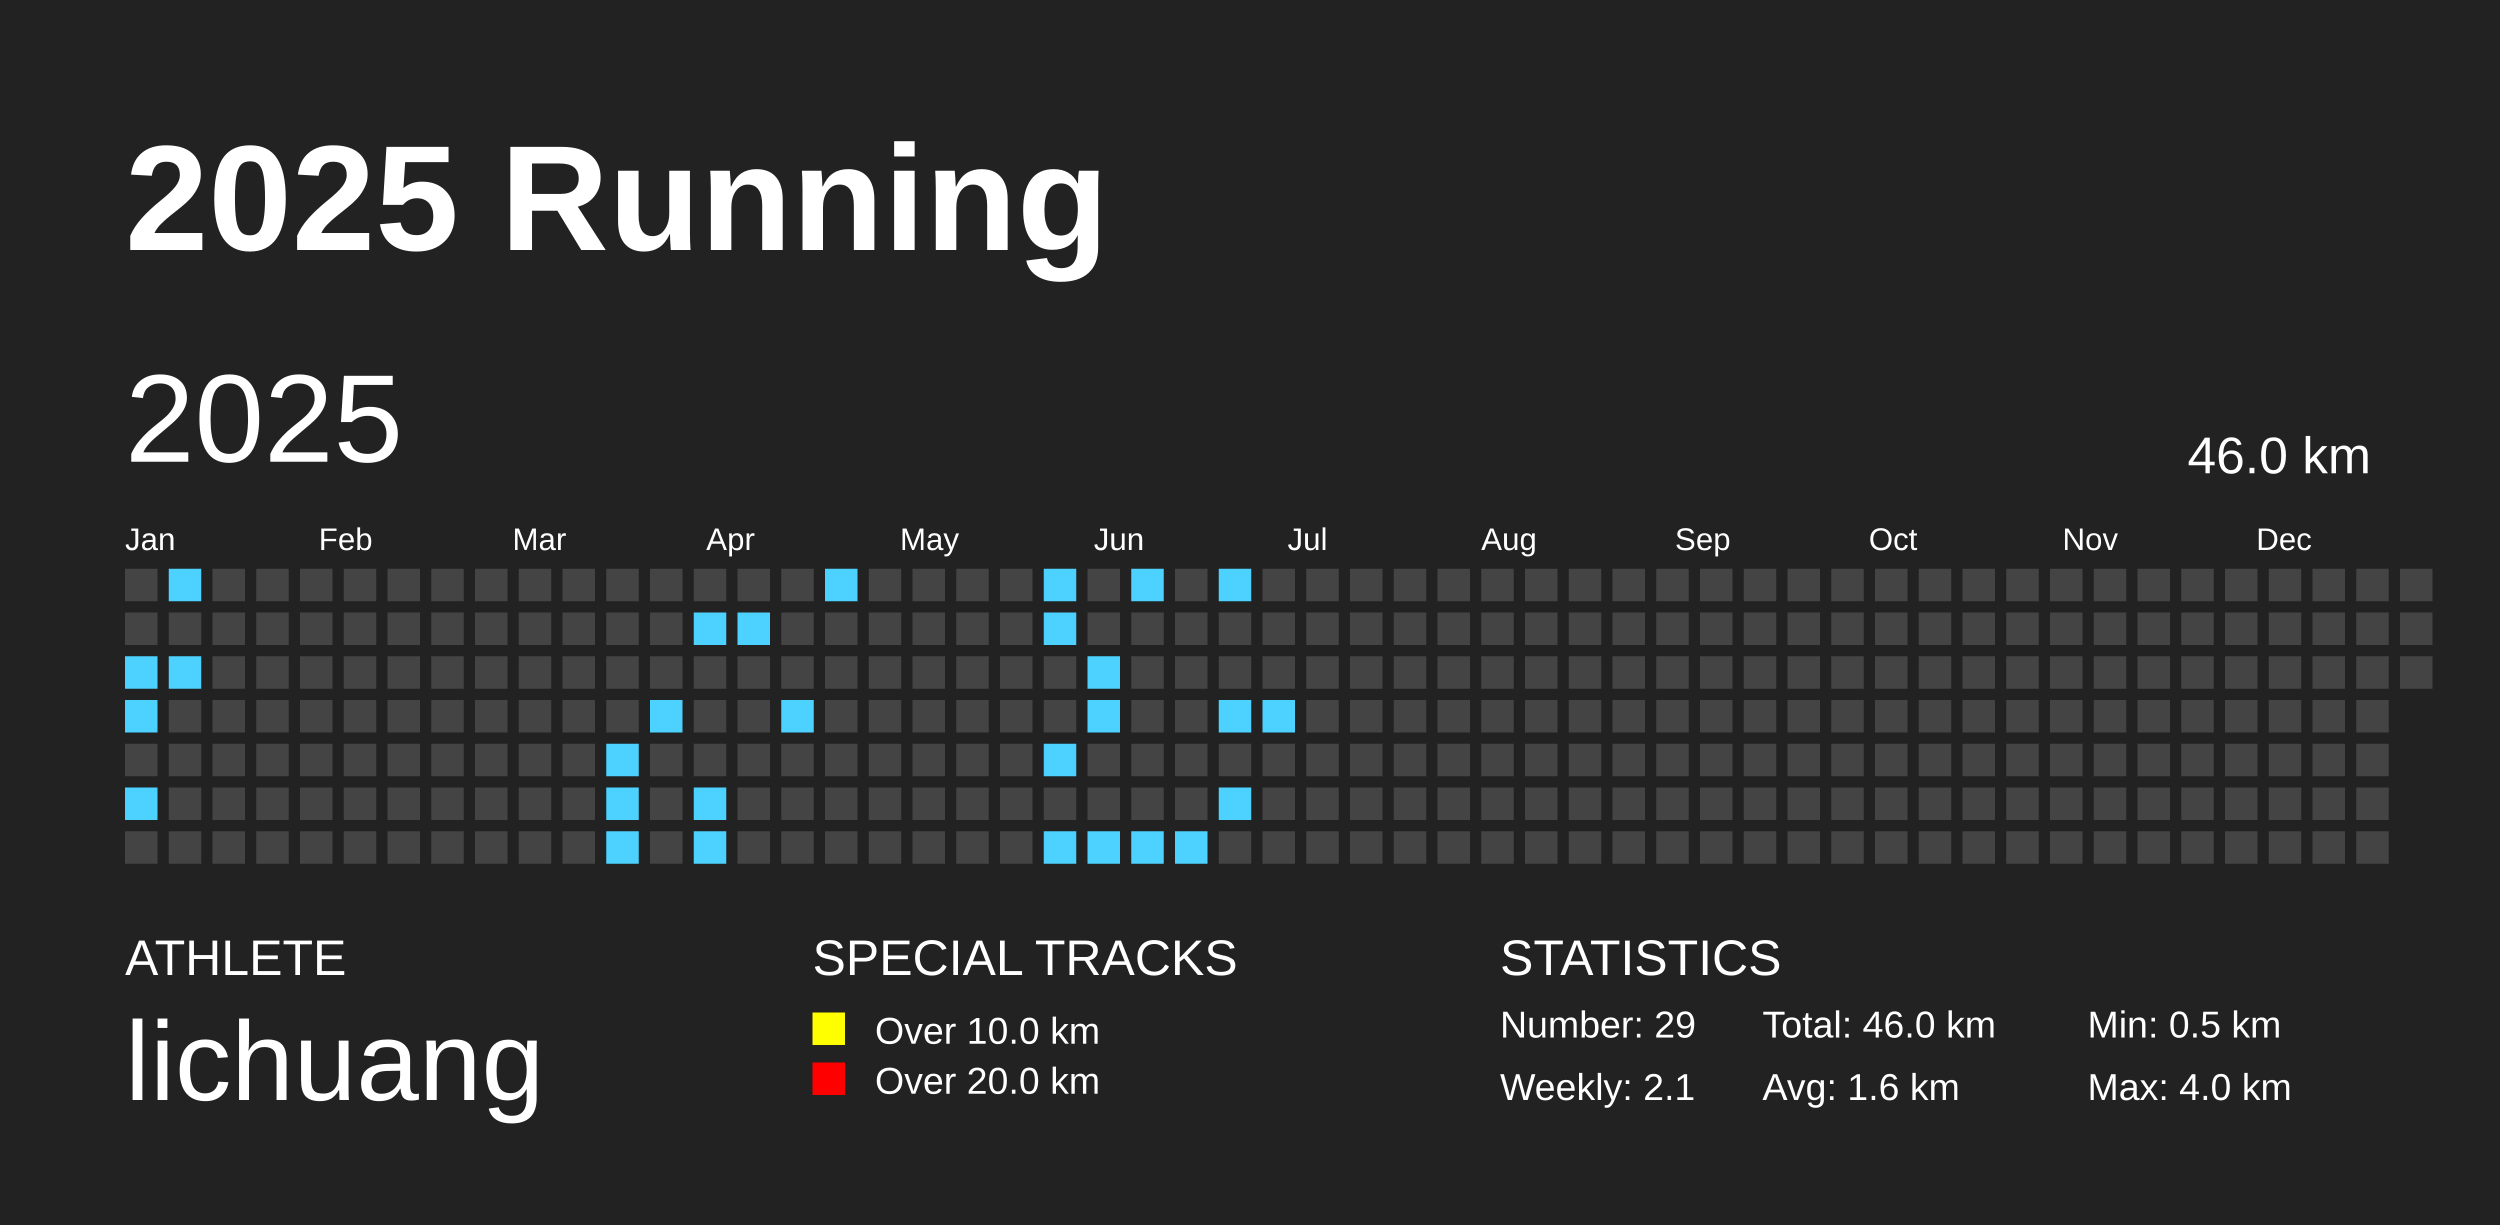
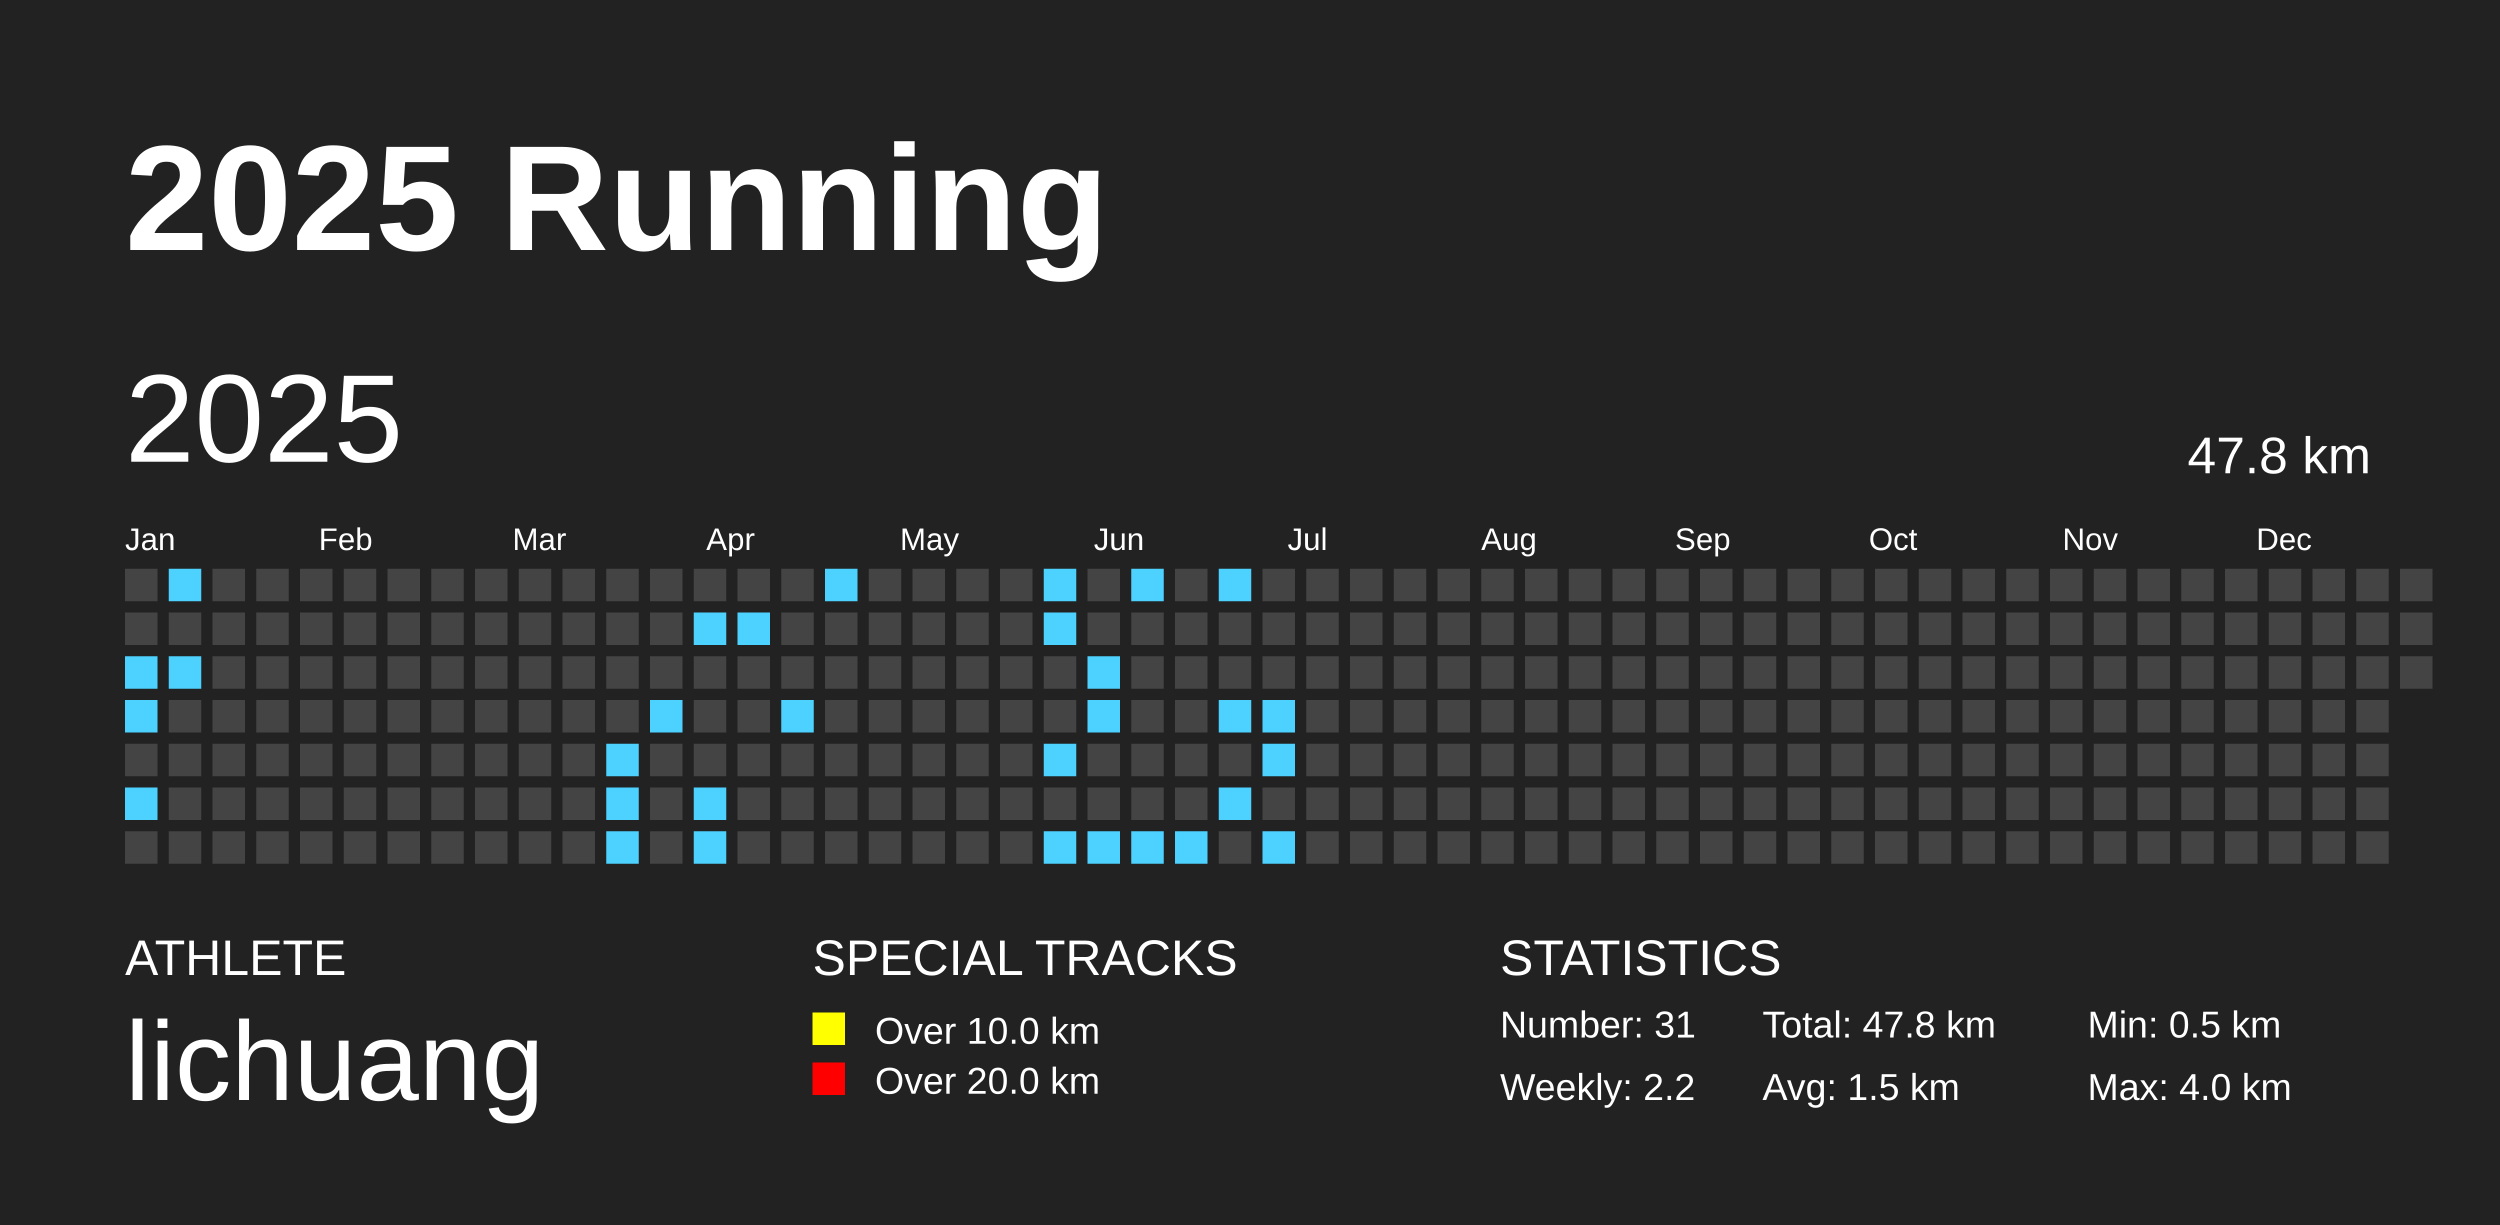
<svg xmlns="http://www.w3.org/2000/svg" baseProfile="full" height="98mm" version="1.1" viewBox="0,0,200,98" width="200mm">
  <defs />
  <rect fill="#222222" height="98" width="200" x="0" y="0" />
  <text fill="#FFFFFF" style="font-size:12px; font-family:Arial; font-weight:bold;" x="10" y="20">2025 Running</text>
  <text fill="#FFFFFF" style="font-size:4px; font-family:Arial" x="10" y="78">ATHLETE</text>
  <text fill="#FFFFFF" style="font-size:9px; font-family:Arial" x="10" y="88">lichuang</text>
  <text fill="#FFFFFF" style="font-size:4px; font-family:Arial" x="65" y="78">SPECIAL TRACKS</text>
  <rect fill="yellow" height="2.6" width="2.6" x="65" y="81" />
  <text fill="#FFFFFF" style="font-size:3px; font-family:Arial" x="70" y="83.5">Over 10.0 km</text>
  <rect fill="red" height="2.6" width="2.6" x="65" y="85" />
  <text fill="#FFFFFF" style="font-size:3px; font-family:Arial" x="70" y="87.5">Over 20.0 km</text>
  <text fill="#FFFFFF" style="font-size:4px; font-family:Arial" x="120" y="78">STATISTICS</text>
-   <text fill="#FFFFFF" style="font-size:3px; font-family:Arial" x="120" y="83">Number: 29</text>
-   <text fill="#FFFFFF" style="font-size:3px; font-family:Arial" x="120" y="88">Weekly: 2.1</text>
-   <text fill="#FFFFFF" style="font-size:3px; font-family:Arial" x="141" y="83">Total: 46.0 km</text>
-   <text fill="#FFFFFF" style="font-size:3px; font-family:Arial" x="141" y="88">Avg: 1.6 km</text>
+   <text fill="#FFFFFF" style="font-size:3px; font-family:Arial" x="120" y="83">Number: 31</text>
+   <text fill="#FFFFFF" style="font-size:3px; font-family:Arial" x="120" y="88">Weekly: 2.2</text>
+   <text fill="#FFFFFF" style="font-size:3px; font-family:Arial" x="141" y="83">Total: 47.8 km</text>
+   <text fill="#FFFFFF" style="font-size:3px; font-family:Arial" x="141" y="88">Avg: 1.5 km</text>
  <text fill="#FFFFFF" style="font-size:3px; font-family:Arial" x="167" y="83">Min: 0.5 km</text>
  <text fill="#FFFFFF" style="font-size:3px; font-family:Arial" x="167" y="88">Max: 4.0 km</text>
  <text dominant-baseline="hanging" fill="#FFFFFF" style="font-size:10.0px; font-family:Arial;" x="10" y="30">2025</text>
-   <text dominant-baseline="hanging" fill="#FFFFFF" style="font-size:4.125px; font-family:Arial;" x="175" y="35">46.0 km</text>
+   <text dominant-baseline="hanging" fill="#FFFFFF" style="font-size:4.125px; font-family:Arial;" x="175" y="35">47.8 km</text>
  <text fill="#FFFFFF" style="font-size:2.5px; font-family:Arial" x="10.0" y="44">Jan</text>
  <text fill="#FFFFFF" style="font-size:2.5px; font-family:Arial" x="25.5" y="44">Feb</text>
  <text fill="#FFFFFF" style="font-size:2.5px; font-family:Arial" x="41.0" y="44">Mar</text>
  <text fill="#FFFFFF" style="font-size:2.5px; font-family:Arial" x="56.5" y="44">Apr</text>
  <text fill="#FFFFFF" style="font-size:2.5px; font-family:Arial" x="72.0" y="44">May</text>
  <text fill="#FFFFFF" style="font-size:2.5px; font-family:Arial" x="87.5" y="44">Jun</text>
  <text fill="#FFFFFF" style="font-size:2.5px; font-family:Arial" x="103.0" y="44">Jul</text>
  <text fill="#FFFFFF" style="font-size:2.5px; font-family:Arial" x="118.5" y="44">Aug</text>
  <text fill="#FFFFFF" style="font-size:2.5px; font-family:Arial" x="134.0" y="44">Sep</text>
  <text fill="#FFFFFF" style="font-size:2.5px; font-family:Arial" x="149.5" y="44">Oct</text>
  <text fill="#FFFFFF" style="font-size:2.5px; font-family:Arial" x="165.0" y="44">Nov</text>
  <text fill="#FFFFFF" style="font-size:2.5px; font-family:Arial" x="180.5" y="44">Dec</text>
  <rect fill="#444444" height="2.6" width="2.6" x="10.0" y="45.5" />
  <rect fill="#444444" height="2.6" width="2.6" x="10.0" y="49.0" />
  <rect fill="#4dd2ff" height="2.6" width="2.6" x="10.0" y="52.5" />
  <rect fill="#4dd2ff" height="2.6" width="2.6" x="10.0" y="56.0" />
  <rect fill="#444444" height="2.6" width="2.6" x="10.0" y="59.5" />
  <rect fill="#4dd2ff" height="2.6" width="2.6" x="10.0" y="63.0" />
  <rect fill="#444444" height="2.6" width="2.6" x="10.0" y="66.5" />
  <rect fill="#4dd2ff" height="2.6" width="2.6" x="13.5" y="45.5" />
  <rect fill="#444444" height="2.6" width="2.6" x="13.5" y="49.0" />
  <rect fill="#4dd2ff" height="2.6" width="2.6" x="13.5" y="52.5" />
  <rect fill="#444444" height="2.6" width="2.6" x="13.5" y="56.0" />
  <rect fill="#444444" height="2.6" width="2.6" x="13.5" y="59.5" />
  <rect fill="#444444" height="2.6" width="2.6" x="13.5" y="63.0" />
  <rect fill="#444444" height="2.6" width="2.6" x="13.5" y="66.5" />
  <rect fill="#444444" height="2.6" width="2.6" x="17.0" y="45.5" />
  <rect fill="#444444" height="2.6" width="2.6" x="17.0" y="49.0" />
  <rect fill="#444444" height="2.6" width="2.6" x="17.0" y="52.5" />
  <rect fill="#444444" height="2.6" width="2.6" x="17.0" y="56.0" />
  <rect fill="#444444" height="2.6" width="2.6" x="17.0" y="59.5" />
  <rect fill="#444444" height="2.6" width="2.6" x="17.0" y="63.0" />
  <rect fill="#444444" height="2.6" width="2.6" x="17.0" y="66.5" />
  <rect fill="#444444" height="2.6" width="2.6" x="20.5" y="45.5" />
  <rect fill="#444444" height="2.6" width="2.6" x="20.5" y="49.0" />
  <rect fill="#444444" height="2.6" width="2.6" x="20.5" y="52.5" />
  <rect fill="#444444" height="2.6" width="2.6" x="20.5" y="56.0" />
  <rect fill="#444444" height="2.6" width="2.6" x="20.5" y="59.5" />
  <rect fill="#444444" height="2.6" width="2.6" x="20.5" y="63.0" />
  <rect fill="#444444" height="2.6" width="2.6" x="20.5" y="66.5" />
  <rect fill="#444444" height="2.6" width="2.6" x="24.0" y="45.5" />
  <rect fill="#444444" height="2.6" width="2.6" x="24.0" y="49.0" />
  <rect fill="#444444" height="2.6" width="2.6" x="24.0" y="52.5" />
  <rect fill="#444444" height="2.6" width="2.6" x="24.0" y="56.0" />
  <rect fill="#444444" height="2.6" width="2.6" x="24.0" y="59.5" />
  <rect fill="#444444" height="2.6" width="2.6" x="24.0" y="63.0" />
  <rect fill="#444444" height="2.6" width="2.6" x="24.0" y="66.5" />
  <rect fill="#444444" height="2.6" width="2.6" x="27.5" y="45.5" />
  <rect fill="#444444" height="2.6" width="2.6" x="27.5" y="49.0" />
  <rect fill="#444444" height="2.6" width="2.6" x="27.5" y="52.5" />
  <rect fill="#444444" height="2.6" width="2.6" x="27.5" y="56.0" />
  <rect fill="#444444" height="2.6" width="2.6" x="27.5" y="59.5" />
  <rect fill="#444444" height="2.6" width="2.6" x="27.5" y="63.0" />
  <rect fill="#444444" height="2.6" width="2.6" x="27.5" y="66.5" />
  <rect fill="#444444" height="2.6" width="2.6" x="31.0" y="45.5" />
  <rect fill="#444444" height="2.6" width="2.6" x="31.0" y="49.0" />
  <rect fill="#444444" height="2.6" width="2.6" x="31.0" y="52.5" />
  <rect fill="#444444" height="2.6" width="2.6" x="31.0" y="56.0" />
  <rect fill="#444444" height="2.6" width="2.6" x="31.0" y="59.5" />
  <rect fill="#444444" height="2.6" width="2.6" x="31.0" y="63.0" />
  <rect fill="#444444" height="2.6" width="2.6" x="31.0" y="66.5" />
  <rect fill="#444444" height="2.6" width="2.6" x="34.5" y="45.5" />
  <rect fill="#444444" height="2.6" width="2.6" x="34.5" y="49.0" />
  <rect fill="#444444" height="2.6" width="2.6" x="34.5" y="52.5" />
  <rect fill="#444444" height="2.6" width="2.6" x="34.5" y="56.0" />
  <rect fill="#444444" height="2.6" width="2.6" x="34.5" y="59.5" />
  <rect fill="#444444" height="2.6" width="2.6" x="34.5" y="63.0" />
  <rect fill="#444444" height="2.6" width="2.6" x="34.5" y="66.5" />
  <rect fill="#444444" height="2.6" width="2.6" x="38.0" y="45.5" />
  <rect fill="#444444" height="2.6" width="2.6" x="38.0" y="49.0" />
  <rect fill="#444444" height="2.6" width="2.6" x="38.0" y="52.5" />
  <rect fill="#444444" height="2.6" width="2.6" x="38.0" y="56.0" />
  <rect fill="#444444" height="2.6" width="2.6" x="38.0" y="59.5" />
  <rect fill="#444444" height="2.6" width="2.6" x="38.0" y="63.0" />
  <rect fill="#444444" height="2.6" width="2.6" x="38.0" y="66.5" />
  <rect fill="#444444" height="2.6" width="2.6" x="41.5" y="45.5" />
  <rect fill="#444444" height="2.6" width="2.6" x="41.5" y="49.0" />
  <rect fill="#444444" height="2.6" width="2.6" x="41.5" y="52.5" />
  <rect fill="#444444" height="2.6" width="2.6" x="41.5" y="56.0" />
  <rect fill="#444444" height="2.6" width="2.6" x="41.5" y="59.5" />
  <rect fill="#444444" height="2.6" width="2.6" x="41.5" y="63.0" />
  <rect fill="#444444" height="2.6" width="2.6" x="41.5" y="66.5" />
  <rect fill="#444444" height="2.6" width="2.6" x="45.0" y="45.5" />
  <rect fill="#444444" height="2.6" width="2.6" x="45.0" y="49.0" />
  <rect fill="#444444" height="2.6" width="2.6" x="45.0" y="52.5" />
  <rect fill="#444444" height="2.6" width="2.6" x="45.0" y="56.0" />
  <rect fill="#444444" height="2.6" width="2.6" x="45.0" y="59.5" />
  <rect fill="#444444" height="2.6" width="2.6" x="45.0" y="63.0" />
  <rect fill="#444444" height="2.6" width="2.6" x="45.0" y="66.5" />
  <rect fill="#444444" height="2.6" width="2.6" x="48.5" y="45.5" />
  <rect fill="#444444" height="2.6" width="2.6" x="48.5" y="49.0" />
  <rect fill="#444444" height="2.6" width="2.6" x="48.5" y="52.5" />
  <rect fill="#444444" height="2.6" width="2.6" x="48.5" y="56.0" />
  <rect fill="#4dd2ff" height="2.6" width="2.6" x="48.5" y="59.5" />
  <rect fill="#4dd2ff" height="2.6" width="2.6" x="48.5" y="63.0" />
  <rect fill="#4dd2ff" height="2.6" width="2.6" x="48.5" y="66.5" />
  <rect fill="#444444" height="2.6" width="2.6" x="52.0" y="45.5" />
  <rect fill="#444444" height="2.6" width="2.6" x="52.0" y="49.0" />
  <rect fill="#444444" height="2.6" width="2.6" x="52.0" y="52.5" />
  <rect fill="#4dd2ff" height="2.6" width="2.6" x="52.0" y="56.0" />
  <rect fill="#444444" height="2.6" width="2.6" x="52.0" y="59.5" />
  <rect fill="#444444" height="2.6" width="2.6" x="52.0" y="63.0" />
  <rect fill="#444444" height="2.6" width="2.6" x="52.0" y="66.5" />
  <rect fill="#444444" height="2.6" width="2.6" x="55.5" y="45.5" />
  <rect fill="#4dd2ff" height="2.6" width="2.6" x="55.5" y="49.0" />
  <rect fill="#444444" height="2.6" width="2.6" x="55.5" y="52.5" />
  <rect fill="#444444" height="2.6" width="2.6" x="55.5" y="56.0" />
  <rect fill="#444444" height="2.6" width="2.6" x="55.5" y="59.5" />
  <rect fill="#4dd2ff" height="2.6" width="2.6" x="55.5" y="63.0" />
  <rect fill="#4dd2ff" height="2.6" width="2.6" x="55.5" y="66.5" />
  <rect fill="#444444" height="2.6" width="2.6" x="59.0" y="45.5" />
  <rect fill="#4dd2ff" height="2.6" width="2.6" x="59.0" y="49.0" />
  <rect fill="#444444" height="2.6" width="2.6" x="59.0" y="52.5" />
  <rect fill="#444444" height="2.6" width="2.6" x="59.0" y="56.0" />
  <rect fill="#444444" height="2.6" width="2.6" x="59.0" y="59.5" />
  <rect fill="#444444" height="2.6" width="2.6" x="59.0" y="63.0" />
  <rect fill="#444444" height="2.6" width="2.6" x="59.0" y="66.5" />
  <rect fill="#444444" height="2.6" width="2.6" x="62.5" y="45.5" />
  <rect fill="#444444" height="2.6" width="2.6" x="62.5" y="49.0" />
  <rect fill="#444444" height="2.6" width="2.6" x="62.5" y="52.5" />
  <rect fill="#4dd2ff" height="2.6" width="2.6" x="62.5" y="56.0" />
  <rect fill="#444444" height="2.6" width="2.6" x="62.5" y="59.5" />
  <rect fill="#444444" height="2.6" width="2.6" x="62.5" y="63.0" />
  <rect fill="#444444" height="2.6" width="2.6" x="62.5" y="66.5" />
  <rect fill="#4dd2ff" height="2.6" width="2.6" x="66.0" y="45.5" />
  <rect fill="#444444" height="2.6" width="2.6" x="66.0" y="49.0" />
  <rect fill="#444444" height="2.6" width="2.6" x="66.0" y="52.5" />
  <rect fill="#444444" height="2.6" width="2.6" x="66.0" y="56.0" />
  <rect fill="#444444" height="2.6" width="2.6" x="66.0" y="59.5" />
  <rect fill="#444444" height="2.6" width="2.6" x="66.0" y="63.0" />
  <rect fill="#444444" height="2.6" width="2.6" x="66.0" y="66.5" />
  <rect fill="#444444" height="2.6" width="2.6" x="69.5" y="45.5" />
  <rect fill="#444444" height="2.6" width="2.6" x="69.5" y="49.0" />
  <rect fill="#444444" height="2.6" width="2.6" x="69.5" y="52.5" />
  <rect fill="#444444" height="2.6" width="2.6" x="69.5" y="56.0" />
  <rect fill="#444444" height="2.6" width="2.6" x="69.5" y="59.5" />
  <rect fill="#444444" height="2.6" width="2.6" x="69.5" y="63.0" />
  <rect fill="#444444" height="2.6" width="2.6" x="69.5" y="66.5" />
  <rect fill="#444444" height="2.6" width="2.6" x="73.0" y="45.5" />
  <rect fill="#444444" height="2.6" width="2.6" x="73.0" y="49.0" />
  <rect fill="#444444" height="2.6" width="2.6" x="73.0" y="52.5" />
  <rect fill="#444444" height="2.6" width="2.6" x="73.0" y="56.0" />
  <rect fill="#444444" height="2.6" width="2.6" x="73.0" y="59.5" />
  <rect fill="#444444" height="2.6" width="2.6" x="73.0" y="63.0" />
  <rect fill="#444444" height="2.6" width="2.6" x="73.0" y="66.5" />
  <rect fill="#444444" height="2.6" width="2.6" x="76.5" y="45.5" />
  <rect fill="#444444" height="2.6" width="2.6" x="76.5" y="49.0" />
  <rect fill="#444444" height="2.6" width="2.6" x="76.5" y="52.5" />
  <rect fill="#444444" height="2.6" width="2.6" x="76.5" y="56.0" />
  <rect fill="#444444" height="2.6" width="2.6" x="76.5" y="59.5" />
  <rect fill="#444444" height="2.6" width="2.6" x="76.5" y="63.0" />
  <rect fill="#444444" height="2.6" width="2.6" x="76.5" y="66.5" />
  <rect fill="#444444" height="2.6" width="2.6" x="80.0" y="45.5" />
  <rect fill="#444444" height="2.6" width="2.6" x="80.0" y="49.0" />
  <rect fill="#444444" height="2.6" width="2.6" x="80.0" y="52.5" />
  <rect fill="#444444" height="2.6" width="2.6" x="80.0" y="56.0" />
  <rect fill="#444444" height="2.6" width="2.6" x="80.0" y="59.5" />
  <rect fill="#444444" height="2.6" width="2.6" x="80.0" y="63.0" />
  <rect fill="#444444" height="2.6" width="2.6" x="80.0" y="66.5" />
  <rect fill="#4dd2ff" height="2.6" width="2.6" x="83.5" y="45.5" />
  <rect fill="#4dd2ff" height="2.6" width="2.6" x="83.5" y="49.0" />
  <rect fill="#444444" height="2.6" width="2.6" x="83.5" y="52.5" />
  <rect fill="#444444" height="2.6" width="2.6" x="83.5" y="56.0" />
  <rect fill="#4dd2ff" height="2.6" width="2.6" x="83.5" y="59.5" />
  <rect fill="#444444" height="2.6" width="2.6" x="83.5" y="63.0" />
  <rect fill="#4dd2ff" height="2.6" width="2.6" x="83.5" y="66.5" />
  <rect fill="#444444" height="2.6" width="2.6" x="87.0" y="45.5" />
  <rect fill="#444444" height="2.6" width="2.6" x="87.0" y="49.0" />
  <rect fill="#4dd2ff" height="2.6" width="2.6" x="87.0" y="52.5" />
  <rect fill="#4dd2ff" height="2.6" width="2.6" x="87.0" y="56.0" />
  <rect fill="#444444" height="2.6" width="2.6" x="87.0" y="59.5" />
  <rect fill="#444444" height="2.6" width="2.6" x="87.0" y="63.0" />
  <rect fill="#4dd2ff" height="2.6" width="2.6" x="87.0" y="66.5" />
  <rect fill="#4dd2ff" height="2.6" width="2.6" x="90.5" y="45.5" />
  <rect fill="#444444" height="2.6" width="2.6" x="90.5" y="49.0" />
  <rect fill="#444444" height="2.6" width="2.6" x="90.5" y="52.5" />
  <rect fill="#444444" height="2.6" width="2.6" x="90.5" y="56.0" />
  <rect fill="#444444" height="2.6" width="2.6" x="90.5" y="59.5" />
  <rect fill="#444444" height="2.6" width="2.6" x="90.5" y="63.0" />
  <rect fill="#4dd2ff" height="2.6" width="2.6" x="90.5" y="66.5" />
  <rect fill="#444444" height="2.6" width="2.6" x="94.0" y="45.5" />
  <rect fill="#444444" height="2.6" width="2.6" x="94.0" y="49.0" />
  <rect fill="#444444" height="2.6" width="2.6" x="94.0" y="52.5" />
  <rect fill="#444444" height="2.6" width="2.6" x="94.0" y="56.0" />
  <rect fill="#444444" height="2.6" width="2.6" x="94.0" y="59.5" />
  <rect fill="#444444" height="2.6" width="2.6" x="94.0" y="63.0" />
  <rect fill="#4dd2ff" height="2.6" width="2.6" x="94.0" y="66.5" />
  <rect fill="#4dd2ff" height="2.6" width="2.6" x="97.5" y="45.5" />
  <rect fill="#444444" height="2.6" width="2.6" x="97.5" y="49.0" />
  <rect fill="#444444" height="2.6" width="2.6" x="97.5" y="52.5" />
  <rect fill="#4dd2ff" height="2.6" width="2.6" x="97.5" y="56.0" />
  <rect fill="#444444" height="2.6" width="2.6" x="97.5" y="59.5" />
  <rect fill="#4dd2ff" height="2.6" width="2.6" x="97.5" y="63.0" />
  <rect fill="#444444" height="2.6" width="2.6" x="97.5" y="66.5" />
  <rect fill="#444444" height="2.6" width="2.6" x="101.0" y="45.5" />
  <rect fill="#444444" height="2.6" width="2.6" x="101.0" y="49.0" />
  <rect fill="#444444" height="2.6" width="2.6" x="101.0" y="52.5" />
  <rect fill="#4dd2ff" height="2.6" width="2.6" x="101.0" y="56.0" />
-   <rect fill="#444444" height="2.6" width="2.6" x="101.0" y="59.5" />
+   <rect fill="#4dd2ff" height="2.6" width="2.6" x="101.0" y="59.5" />
  <rect fill="#444444" height="2.6" width="2.6" x="101.0" y="63.0" />
-   <rect fill="#444444" height="2.6" width="2.6" x="101.0" y="66.5" />
+   <rect fill="#4dd2ff" height="2.6" width="2.6" x="101.0" y="66.5" />
  <rect fill="#444444" height="2.6" width="2.6" x="104.5" y="45.5" />
  <rect fill="#444444" height="2.6" width="2.6" x="104.5" y="49.0" />
  <rect fill="#444444" height="2.6" width="2.6" x="104.5" y="52.5" />
  <rect fill="#444444" height="2.6" width="2.6" x="104.5" y="56.0" />
  <rect fill="#444444" height="2.6" width="2.6" x="104.5" y="59.5" />
  <rect fill="#444444" height="2.6" width="2.6" x="104.5" y="63.0" />
  <rect fill="#444444" height="2.6" width="2.6" x="104.5" y="66.5" />
  <rect fill="#444444" height="2.6" width="2.6" x="108.0" y="45.5" />
  <rect fill="#444444" height="2.6" width="2.6" x="108.0" y="49.0" />
  <rect fill="#444444" height="2.6" width="2.6" x="108.0" y="52.5" />
  <rect fill="#444444" height="2.6" width="2.6" x="108.0" y="56.0" />
  <rect fill="#444444" height="2.6" width="2.6" x="108.0" y="59.5" />
  <rect fill="#444444" height="2.6" width="2.6" x="108.0" y="63.0" />
  <rect fill="#444444" height="2.6" width="2.6" x="108.0" y="66.5" />
  <rect fill="#444444" height="2.6" width="2.6" x="111.5" y="45.5" />
  <rect fill="#444444" height="2.6" width="2.6" x="111.5" y="49.0" />
  <rect fill="#444444" height="2.6" width="2.6" x="111.5" y="52.5" />
  <rect fill="#444444" height="2.6" width="2.6" x="111.5" y="56.0" />
  <rect fill="#444444" height="2.6" width="2.6" x="111.5" y="59.5" />
  <rect fill="#444444" height="2.6" width="2.6" x="111.5" y="63.0" />
  <rect fill="#444444" height="2.6" width="2.6" x="111.5" y="66.5" />
  <rect fill="#444444" height="2.6" width="2.6" x="115.0" y="45.5" />
  <rect fill="#444444" height="2.6" width="2.6" x="115.0" y="49.0" />
  <rect fill="#444444" height="2.6" width="2.6" x="115.0" y="52.5" />
  <rect fill="#444444" height="2.6" width="2.6" x="115.0" y="56.0" />
  <rect fill="#444444" height="2.6" width="2.6" x="115.0" y="59.5" />
  <rect fill="#444444" height="2.6" width="2.6" x="115.0" y="63.0" />
  <rect fill="#444444" height="2.6" width="2.6" x="115.0" y="66.5" />
  <rect fill="#444444" height="2.6" width="2.6" x="118.5" y="45.5" />
  <rect fill="#444444" height="2.6" width="2.6" x="118.5" y="49.0" />
  <rect fill="#444444" height="2.6" width="2.6" x="118.5" y="52.5" />
  <rect fill="#444444" height="2.6" width="2.6" x="118.5" y="56.0" />
  <rect fill="#444444" height="2.6" width="2.6" x="118.5" y="59.5" />
  <rect fill="#444444" height="2.6" width="2.6" x="118.5" y="63.0" />
  <rect fill="#444444" height="2.6" width="2.6" x="118.5" y="66.5" />
  <rect fill="#444444" height="2.6" width="2.6" x="122.0" y="45.5" />
  <rect fill="#444444" height="2.6" width="2.6" x="122.0" y="49.0" />
  <rect fill="#444444" height="2.6" width="2.6" x="122.0" y="52.5" />
  <rect fill="#444444" height="2.6" width="2.6" x="122.0" y="56.0" />
  <rect fill="#444444" height="2.6" width="2.6" x="122.0" y="59.5" />
  <rect fill="#444444" height="2.6" width="2.6" x="122.0" y="63.0" />
  <rect fill="#444444" height="2.6" width="2.6" x="122.0" y="66.5" />
  <rect fill="#444444" height="2.6" width="2.6" x="125.5" y="45.5" />
  <rect fill="#444444" height="2.6" width="2.6" x="125.5" y="49.0" />
  <rect fill="#444444" height="2.6" width="2.6" x="125.5" y="52.5" />
  <rect fill="#444444" height="2.6" width="2.6" x="125.5" y="56.0" />
  <rect fill="#444444" height="2.6" width="2.6" x="125.5" y="59.5" />
  <rect fill="#444444" height="2.6" width="2.6" x="125.5" y="63.0" />
  <rect fill="#444444" height="2.6" width="2.6" x="125.5" y="66.5" />
  <rect fill="#444444" height="2.6" width="2.6" x="129.0" y="45.5" />
  <rect fill="#444444" height="2.6" width="2.6" x="129.0" y="49.0" />
  <rect fill="#444444" height="2.6" width="2.6" x="129.0" y="52.5" />
  <rect fill="#444444" height="2.6" width="2.6" x="129.0" y="56.0" />
  <rect fill="#444444" height="2.6" width="2.6" x="129.0" y="59.5" />
  <rect fill="#444444" height="2.6" width="2.6" x="129.0" y="63.0" />
  <rect fill="#444444" height="2.6" width="2.6" x="129.0" y="66.5" />
  <rect fill="#444444" height="2.6" width="2.6" x="132.5" y="45.5" />
  <rect fill="#444444" height="2.6" width="2.6" x="132.5" y="49.0" />
  <rect fill="#444444" height="2.6" width="2.6" x="132.5" y="52.5" />
  <rect fill="#444444" height="2.6" width="2.6" x="132.5" y="56.0" />
  <rect fill="#444444" height="2.6" width="2.6" x="132.5" y="59.5" />
  <rect fill="#444444" height="2.6" width="2.6" x="132.5" y="63.0" />
  <rect fill="#444444" height="2.6" width="2.6" x="132.5" y="66.5" />
  <rect fill="#444444" height="2.6" width="2.6" x="136.0" y="45.5" />
  <rect fill="#444444" height="2.6" width="2.6" x="136.0" y="49.0" />
  <rect fill="#444444" height="2.6" width="2.6" x="136.0" y="52.5" />
  <rect fill="#444444" height="2.6" width="2.6" x="136.0" y="56.0" />
  <rect fill="#444444" height="2.6" width="2.6" x="136.0" y="59.5" />
  <rect fill="#444444" height="2.6" width="2.6" x="136.0" y="63.0" />
  <rect fill="#444444" height="2.6" width="2.6" x="136.0" y="66.5" />
  <rect fill="#444444" height="2.6" width="2.6" x="139.5" y="45.5" />
  <rect fill="#444444" height="2.6" width="2.6" x="139.5" y="49.0" />
  <rect fill="#444444" height="2.6" width="2.6" x="139.5" y="52.5" />
  <rect fill="#444444" height="2.6" width="2.6" x="139.5" y="56.0" />
  <rect fill="#444444" height="2.6" width="2.6" x="139.5" y="59.5" />
  <rect fill="#444444" height="2.6" width="2.6" x="139.5" y="63.0" />
  <rect fill="#444444" height="2.6" width="2.6" x="139.5" y="66.5" />
  <rect fill="#444444" height="2.6" width="2.6" x="143.0" y="45.5" />
  <rect fill="#444444" height="2.6" width="2.6" x="143.0" y="49.0" />
  <rect fill="#444444" height="2.6" width="2.6" x="143.0" y="52.5" />
  <rect fill="#444444" height="2.6" width="2.6" x="143.0" y="56.0" />
  <rect fill="#444444" height="2.6" width="2.6" x="143.0" y="59.5" />
  <rect fill="#444444" height="2.6" width="2.6" x="143.0" y="63.0" />
  <rect fill="#444444" height="2.6" width="2.6" x="143.0" y="66.5" />
  <rect fill="#444444" height="2.6" width="2.6" x="146.5" y="45.5" />
  <rect fill="#444444" height="2.6" width="2.6" x="146.5" y="49.0" />
  <rect fill="#444444" height="2.6" width="2.6" x="146.5" y="52.5" />
  <rect fill="#444444" height="2.6" width="2.6" x="146.5" y="56.0" />
  <rect fill="#444444" height="2.6" width="2.6" x="146.5" y="59.5" />
  <rect fill="#444444" height="2.6" width="2.6" x="146.5" y="63.0" />
  <rect fill="#444444" height="2.6" width="2.6" x="146.5" y="66.5" />
  <rect fill="#444444" height="2.6" width="2.6" x="150.0" y="45.5" />
  <rect fill="#444444" height="2.6" width="2.6" x="150.0" y="49.0" />
  <rect fill="#444444" height="2.6" width="2.6" x="150.0" y="52.5" />
  <rect fill="#444444" height="2.6" width="2.6" x="150.0" y="56.0" />
  <rect fill="#444444" height="2.6" width="2.6" x="150.0" y="59.5" />
  <rect fill="#444444" height="2.6" width="2.6" x="150.0" y="63.0" />
  <rect fill="#444444" height="2.6" width="2.6" x="150.0" y="66.5" />
  <rect fill="#444444" height="2.6" width="2.6" x="153.5" y="45.5" />
  <rect fill="#444444" height="2.6" width="2.6" x="153.5" y="49.0" />
  <rect fill="#444444" height="2.6" width="2.6" x="153.5" y="52.5" />
  <rect fill="#444444" height="2.6" width="2.6" x="153.5" y="56.0" />
  <rect fill="#444444" height="2.6" width="2.6" x="153.5" y="59.5" />
  <rect fill="#444444" height="2.6" width="2.6" x="153.5" y="63.0" />
  <rect fill="#444444" height="2.6" width="2.6" x="153.5" y="66.5" />
  <rect fill="#444444" height="2.6" width="2.6" x="157.0" y="45.5" />
  <rect fill="#444444" height="2.6" width="2.6" x="157.0" y="49.0" />
  <rect fill="#444444" height="2.6" width="2.6" x="157.0" y="52.5" />
  <rect fill="#444444" height="2.6" width="2.6" x="157.0" y="56.0" />
  <rect fill="#444444" height="2.6" width="2.6" x="157.0" y="59.5" />
  <rect fill="#444444" height="2.6" width="2.6" x="157.0" y="63.0" />
  <rect fill="#444444" height="2.6" width="2.6" x="157.0" y="66.5" />
  <rect fill="#444444" height="2.6" width="2.6" x="160.5" y="45.5" />
  <rect fill="#444444" height="2.6" width="2.6" x="160.5" y="49.0" />
  <rect fill="#444444" height="2.6" width="2.6" x="160.5" y="52.5" />
  <rect fill="#444444" height="2.6" width="2.6" x="160.5" y="56.0" />
  <rect fill="#444444" height="2.6" width="2.6" x="160.5" y="59.5" />
  <rect fill="#444444" height="2.6" width="2.6" x="160.5" y="63.0" />
  <rect fill="#444444" height="2.6" width="2.6" x="160.5" y="66.5" />
  <rect fill="#444444" height="2.6" width="2.6" x="164.0" y="45.5" />
  <rect fill="#444444" height="2.6" width="2.6" x="164.0" y="49.0" />
  <rect fill="#444444" height="2.6" width="2.6" x="164.0" y="52.5" />
  <rect fill="#444444" height="2.6" width="2.6" x="164.0" y="56.0" />
  <rect fill="#444444" height="2.6" width="2.6" x="164.0" y="59.5" />
  <rect fill="#444444" height="2.6" width="2.6" x="164.0" y="63.0" />
  <rect fill="#444444" height="2.6" width="2.6" x="164.0" y="66.5" />
  <rect fill="#444444" height="2.6" width="2.6" x="167.5" y="45.5" />
  <rect fill="#444444" height="2.6" width="2.6" x="167.5" y="49.0" />
  <rect fill="#444444" height="2.6" width="2.6" x="167.5" y="52.5" />
  <rect fill="#444444" height="2.6" width="2.6" x="167.5" y="56.0" />
  <rect fill="#444444" height="2.6" width="2.6" x="167.5" y="59.5" />
  <rect fill="#444444" height="2.6" width="2.6" x="167.5" y="63.0" />
  <rect fill="#444444" height="2.6" width="2.6" x="167.5" y="66.5" />
  <rect fill="#444444" height="2.6" width="2.6" x="171.0" y="45.5" />
  <rect fill="#444444" height="2.6" width="2.6" x="171.0" y="49.0" />
  <rect fill="#444444" height="2.6" width="2.6" x="171.0" y="52.5" />
  <rect fill="#444444" height="2.6" width="2.6" x="171.0" y="56.0" />
  <rect fill="#444444" height="2.6" width="2.6" x="171.0" y="59.5" />
  <rect fill="#444444" height="2.6" width="2.6" x="171.0" y="63.0" />
  <rect fill="#444444" height="2.6" width="2.6" x="171.0" y="66.5" />
  <rect fill="#444444" height="2.6" width="2.6" x="174.5" y="45.5" />
  <rect fill="#444444" height="2.6" width="2.6" x="174.5" y="49.0" />
  <rect fill="#444444" height="2.6" width="2.6" x="174.5" y="52.5" />
  <rect fill="#444444" height="2.6" width="2.6" x="174.5" y="56.0" />
  <rect fill="#444444" height="2.6" width="2.6" x="174.5" y="59.5" />
  <rect fill="#444444" height="2.6" width="2.6" x="174.5" y="63.0" />
  <rect fill="#444444" height="2.6" width="2.6" x="174.5" y="66.5" />
  <rect fill="#444444" height="2.6" width="2.6" x="178.0" y="45.5" />
  <rect fill="#444444" height="2.6" width="2.6" x="178.0" y="49.0" />
  <rect fill="#444444" height="2.6" width="2.6" x="178.0" y="52.5" />
  <rect fill="#444444" height="2.6" width="2.6" x="178.0" y="56.0" />
  <rect fill="#444444" height="2.6" width="2.6" x="178.0" y="59.5" />
  <rect fill="#444444" height="2.6" width="2.6" x="178.0" y="63.0" />
  <rect fill="#444444" height="2.6" width="2.6" x="178.0" y="66.5" />
  <rect fill="#444444" height="2.6" width="2.6" x="181.5" y="45.5" />
  <rect fill="#444444" height="2.6" width="2.6" x="181.5" y="49.0" />
  <rect fill="#444444" height="2.6" width="2.6" x="181.5" y="52.5" />
  <rect fill="#444444" height="2.6" width="2.6" x="181.5" y="56.0" />
  <rect fill="#444444" height="2.6" width="2.6" x="181.5" y="59.5" />
  <rect fill="#444444" height="2.6" width="2.6" x="181.5" y="63.0" />
  <rect fill="#444444" height="2.6" width="2.6" x="181.5" y="66.5" />
  <rect fill="#444444" height="2.6" width="2.6" x="185.0" y="45.5" />
  <rect fill="#444444" height="2.6" width="2.6" x="185.0" y="49.0" />
  <rect fill="#444444" height="2.6" width="2.6" x="185.0" y="52.5" />
  <rect fill="#444444" height="2.6" width="2.6" x="185.0" y="56.0" />
  <rect fill="#444444" height="2.6" width="2.6" x="185.0" y="59.5" />
  <rect fill="#444444" height="2.6" width="2.6" x="185.0" y="63.0" />
  <rect fill="#444444" height="2.6" width="2.6" x="185.0" y="66.5" />
  <rect fill="#444444" height="2.6" width="2.6" x="188.5" y="45.5" />
  <rect fill="#444444" height="2.6" width="2.6" x="188.5" y="49.0" />
  <rect fill="#444444" height="2.6" width="2.6" x="188.5" y="52.5" />
  <rect fill="#444444" height="2.6" width="2.6" x="188.5" y="56.0" />
  <rect fill="#444444" height="2.6" width="2.6" x="188.5" y="59.5" />
  <rect fill="#444444" height="2.6" width="2.6" x="188.5" y="63.0" />
  <rect fill="#444444" height="2.6" width="2.6" x="188.5" y="66.5" />
  <rect fill="#444444" height="2.6" width="2.6" x="192.0" y="45.5" />
  <rect fill="#444444" height="2.6" width="2.6" x="192.0" y="49.0" />
  <rect fill="#444444" height="2.6" width="2.6" x="192.0" y="52.5" />
</svg>
